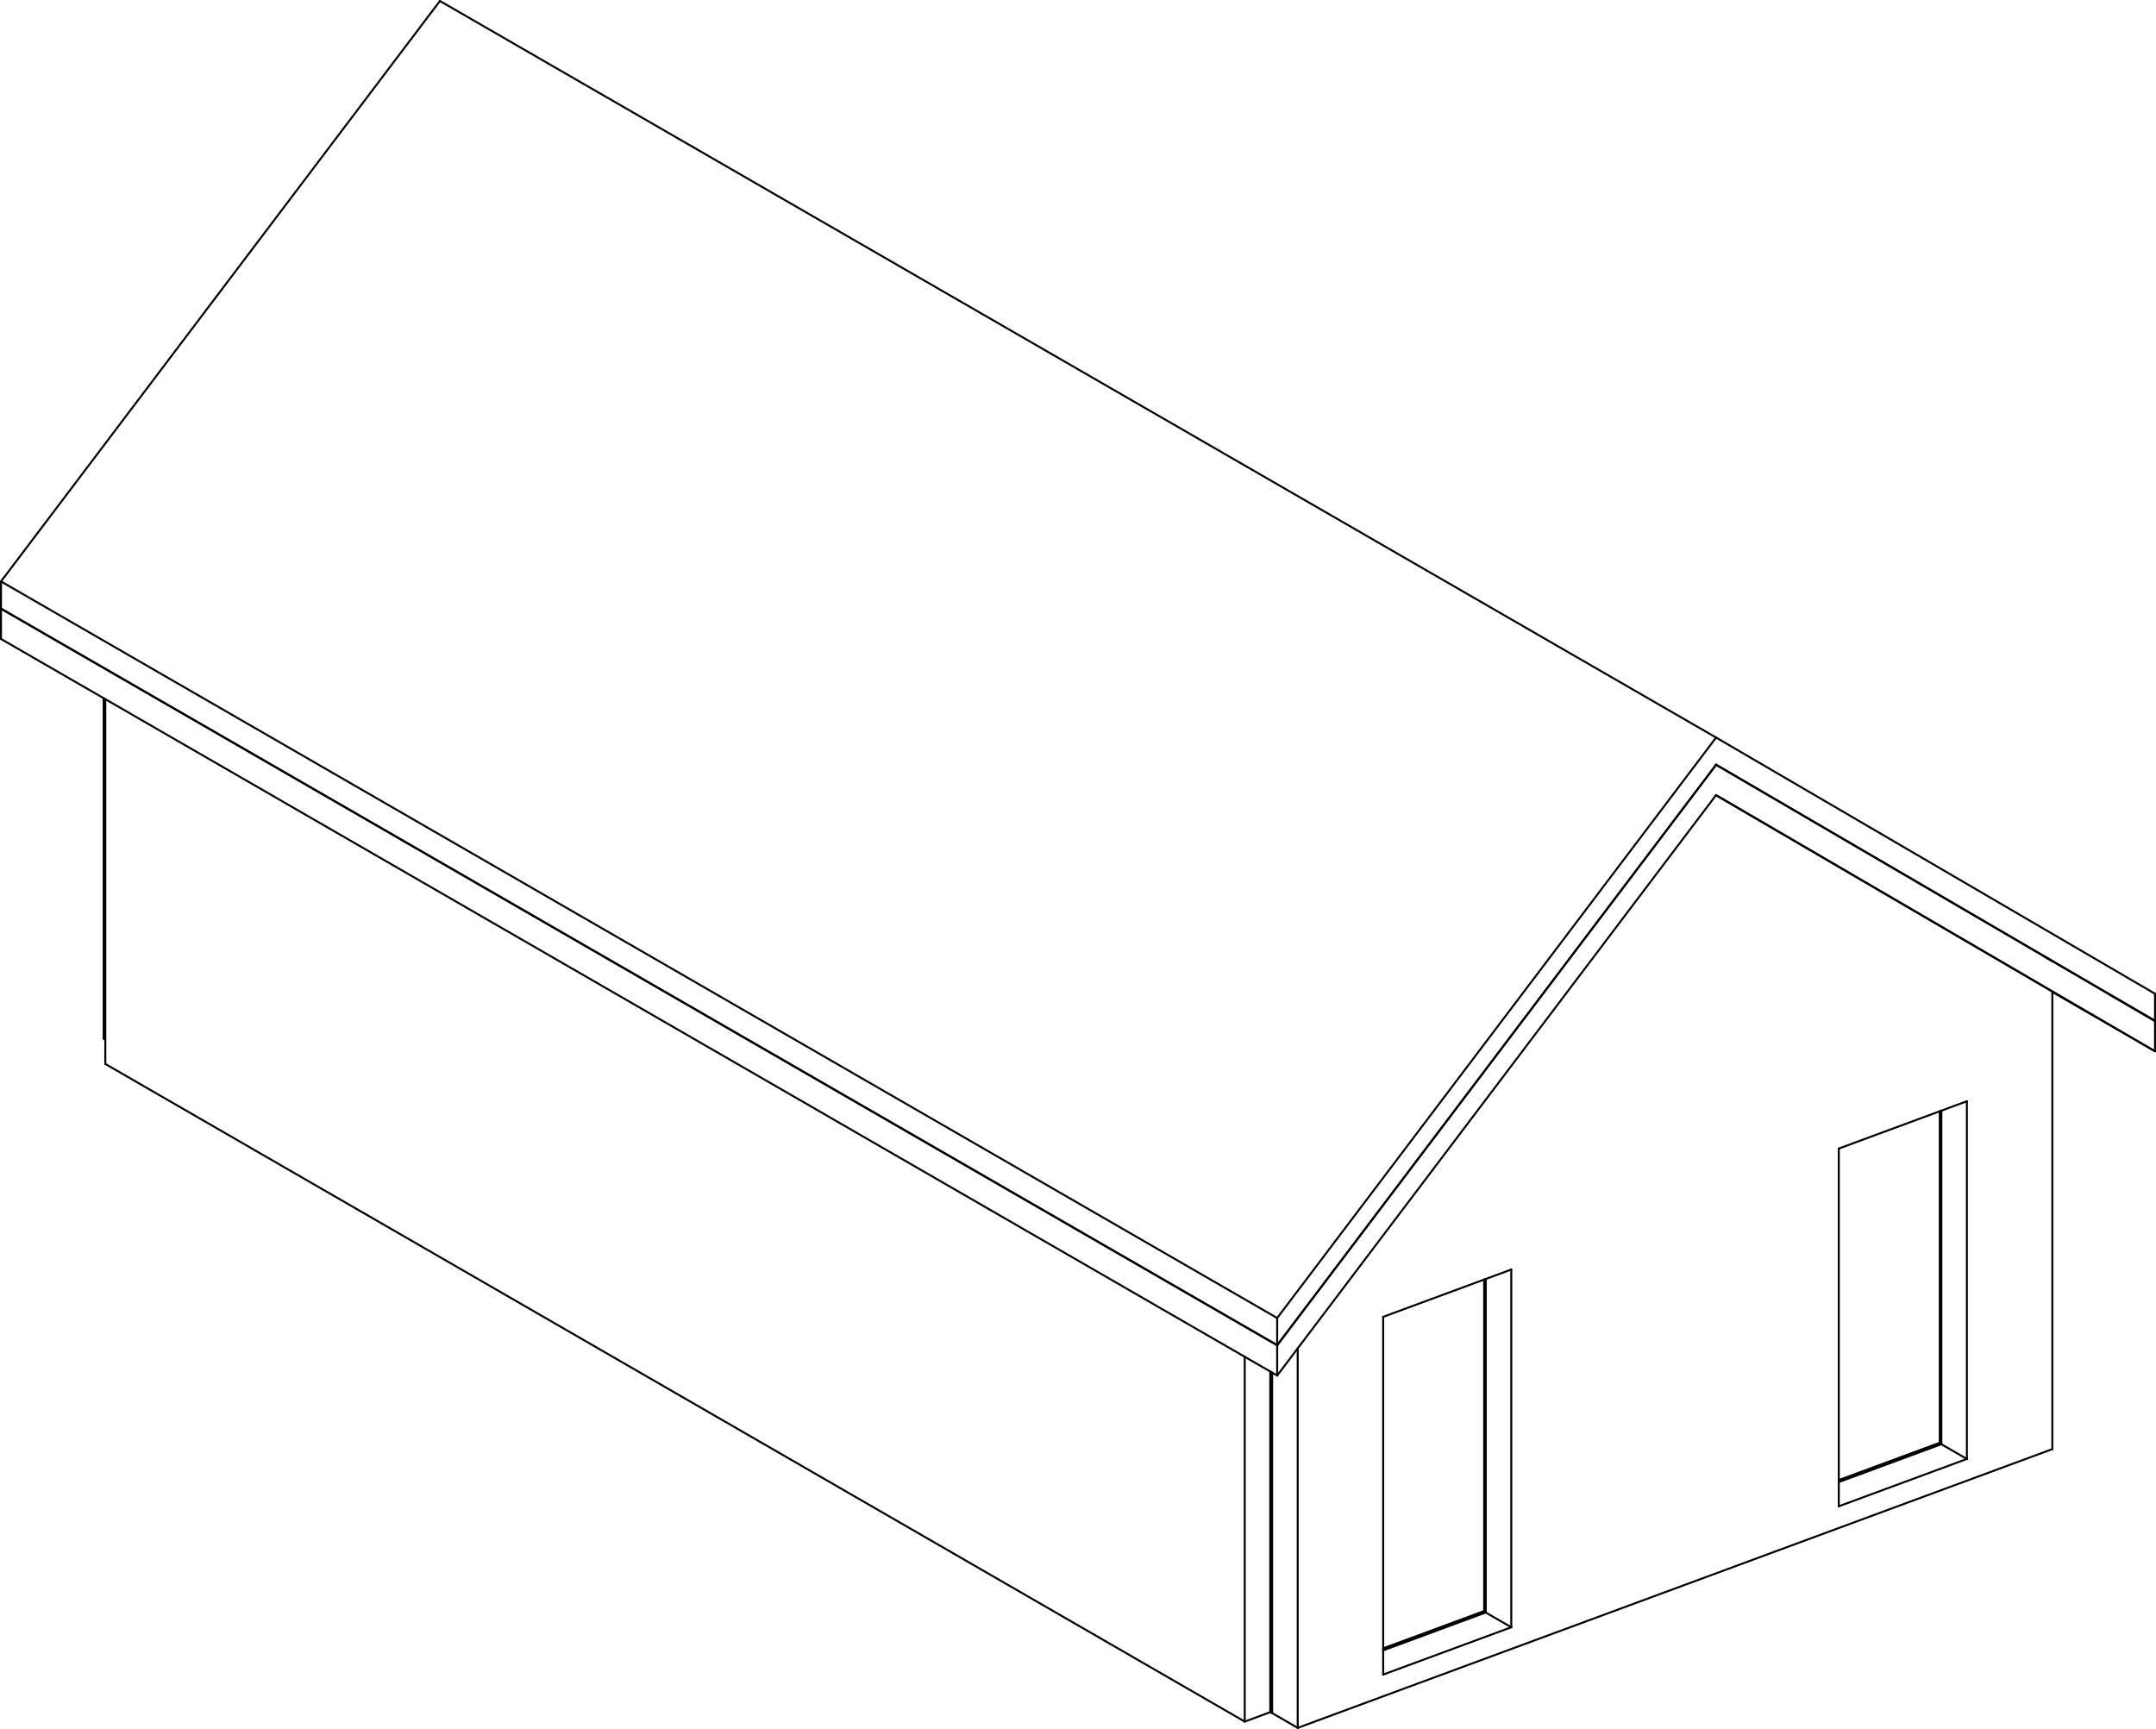
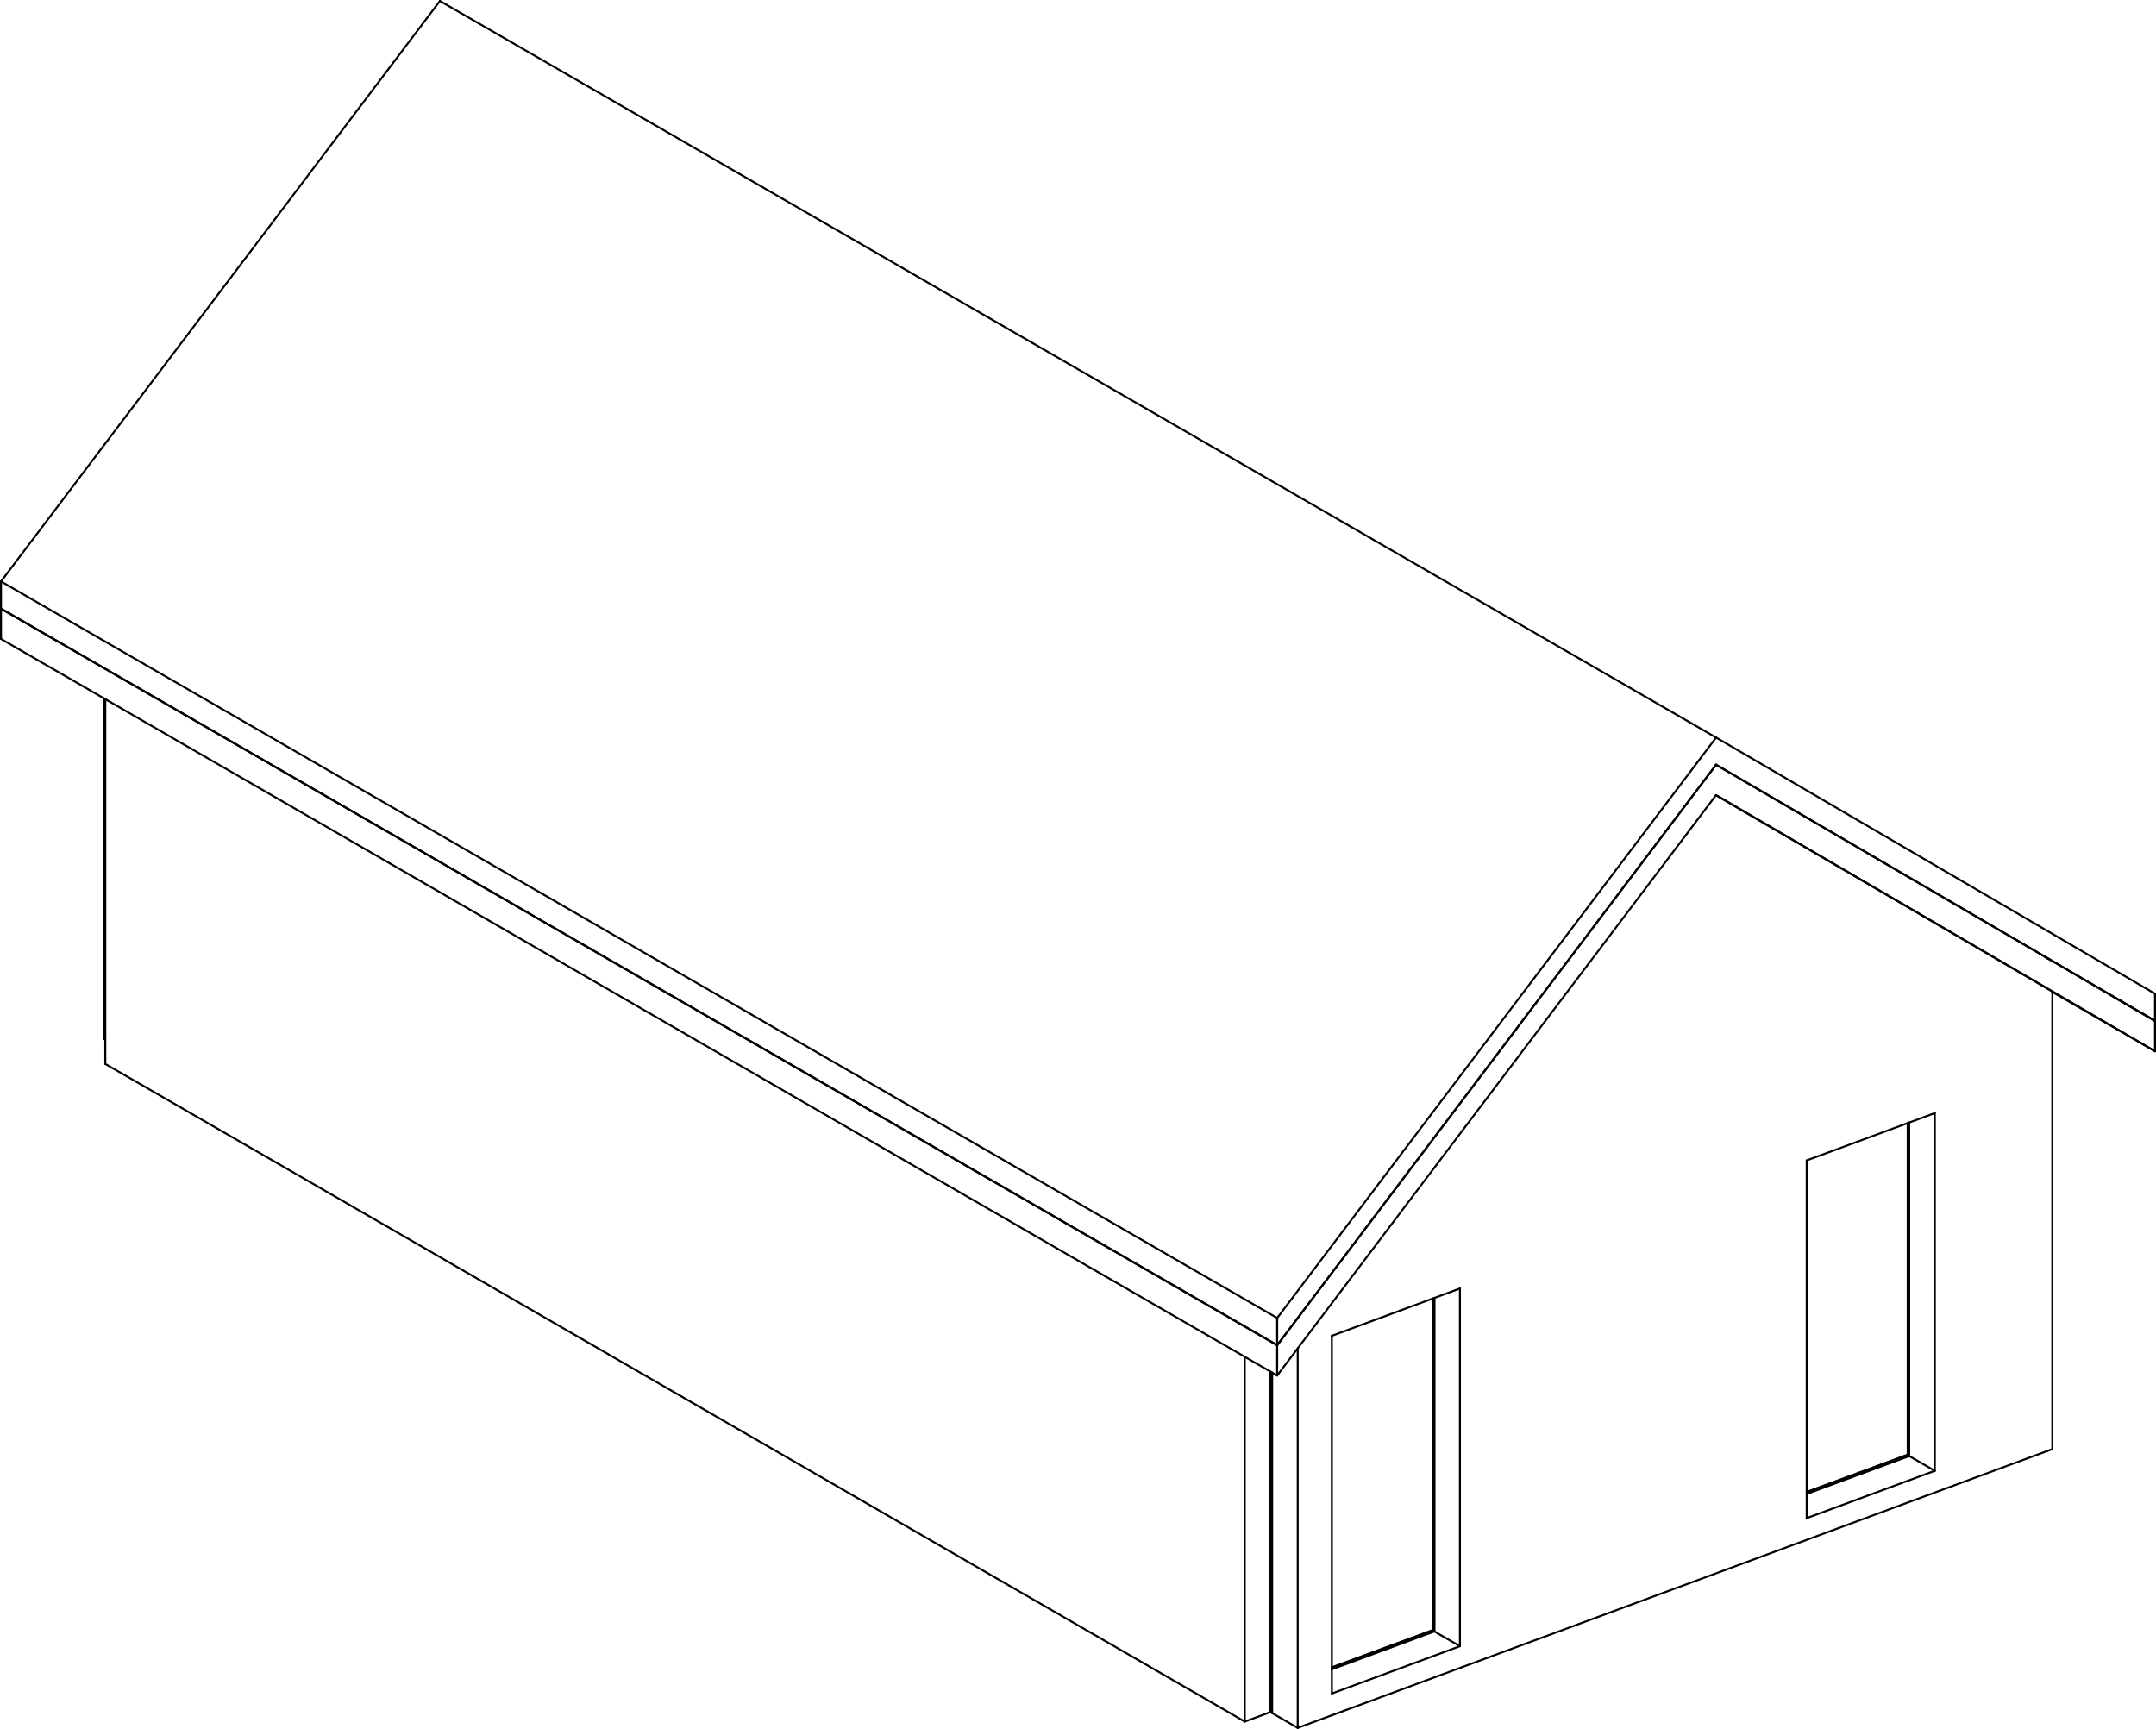
<svg xmlns="http://www.w3.org/2000/svg" width="13118.102mm" height="10519.781mm" viewBox="-6559.051 -4907.972 13118.102 10519.781" version="1.1">
  <g transform="scale(1,-1)" stroke-linecap="round">
    <g fill="none" stroke="rgb(0,0,0)" stroke-width="12.0" id="visible">
-       <line x1="1856.906" y1="-5123.349" x2="2471.294" y2="-4896.391" />
-       <line x1="4628.99" y1="-4099.325" x2="5243.378" y2="-3872.367" />
+       <line x1="1544.559" y1="-5238.732" x2="2158.946" y2="-5011.774" />
+       <line x1="4433.773" y1="-4171.44" x2="5048.161" y2="-3944.481" />
      <line x1="1014.505" y1="-5567.588" x2="1014.505" y2="-3347.936" />
      <line x1="-5918.361" y1="-1565.963" x2="-5918.361" y2="653.689" />
      <line x1="1014.505" y1="-5567.588" x2="-5918.361" y2="-1565.963" />
      <line x1="1169.898" y1="-5510.185" x2="1169.898" y2="-3437.629" />
      <line x1="1014.505" y1="-5567.588" x2="1169.898" y2="-5510.185" />
      <line x1="1170.679" y1="-5509.896" x2="1170.679" y2="-3438.079" />
      <line x1="1170.679" y1="-5509.896" x2="1169.898" y2="-5509.446" />
      <line x1="1170.679" y1="-5509.896" x2="1181.298" y2="-5505.973" />
      <line x1="1336.847" y1="-5605.808" x2="1181.298" y2="-5516.026" />
      <line x1="1336.847" y1="-5605.808" x2="5928.356" y2="-3909.679" />
      <line x1="1336.847" y1="-3296.638" x2="1336.847" y2="-5605.808" />
      <line x1="1181.298" y1="-3444.209" x2="1181.298" y2="-5516.026" />
      <line x1="5928.356" y1="-3909.679" x2="5928.356" y2="-1125.802" />
      <line x1="5928.356" y1="-940.674" x2="5928.356" y2="-940.537" />
      <line x1="5901.242" y1="-924.71" x2="5899.644" y2="-923.914" />
-       <line x1="2636.213" y1="-4993.651" x2="1856.906" y2="-5281.532" />
-       <line x1="2636.213" y1="-4993.651" x2="2636.213" y2="-2816.938" />
-       <line x1="2636.213" y1="-2816.938" x2="1856.906" y2="-3104.818" />
-       <line x1="1856.906" y1="-5281.532" x2="1856.906" y2="-3104.818" />
-       <line x1="5408.297" y1="-3969.628" x2="4628.99" y2="-4257.508" />
-       <line x1="5408.297" y1="-3969.628" x2="5408.297" y2="-1792.914" />
-       <line x1="4628.99" y1="-4257.508" x2="4628.99" y2="-2080.794" />
-       <line x1="5408.297" y1="-1792.914" x2="4628.99" y2="-2080.794" />
-       <line x1="2480.664" y1="-4903.869" x2="1856.906" y2="-5134.289" />
-       <line x1="2480.664" y1="-4903.869" x2="2480.664" y2="-2874.398" />
-       <line x1="5252.748" y1="-3879.845" x2="4628.99" y2="-4110.265" />
-       <line x1="5252.748" y1="-3879.845" x2="5252.748" y2="-1850.375" />
-       <line x1="2636.213" y1="-4993.651" x2="2480.664" y2="-4903.869" />
-       <line x1="5408.297" y1="-3969.628" x2="5252.748" y2="-3879.845" />
+       <line x1="2323.866" y1="-5109.034" x2="1544.559" y2="-5396.915" />
+       <line x1="2323.866" y1="-5109.034" x2="2323.866" y2="-2932.321" />
+       <line x1="1544.559" y1="-5396.915" x2="1544.559" y2="-3220.201" />
+       <line x1="2323.866" y1="-2932.321" x2="1544.559" y2="-3220.201" />
+       <line x1="5213.08" y1="-4041.742" x2="4433.773" y2="-4329.623" />
+       <line x1="5213.08" y1="-4041.742" x2="5213.08" y2="-1865.028" />
+       <line x1="5213.08" y1="-1865.028" x2="4433.773" y2="-2152.909" />
+       <line x1="4433.773" y1="-4329.623" x2="4433.773" y2="-2152.909" />
+       <line x1="2168.317" y1="-5019.252" x2="1544.559" y2="-5249.672" />
+       <line x1="2168.317" y1="-5019.252" x2="2168.317" y2="-2989.781" />
+       <line x1="5057.531" y1="-3951.96" x2="4433.773" y2="-4182.379" />
+       <line x1="5057.531" y1="-3951.96" x2="5057.531" y2="-1922.489" />
+       <line x1="2323.866" y1="-5109.034" x2="2168.317" y2="-5019.252" />
+       <line x1="5213.08" y1="-4041.742" x2="5057.531" y2="-3951.96" />
      <line x1="-5918.361" y1="-1418.129" x2="-5928.356" y2="-1412.359" />
      <line x1="-5928.356" y1="659.458" x2="-5928.356" y2="-1412.359" />
-       <line x1="5252.124" y1="-3878.598" x2="5252.748" y2="-3878.367" />
-       <line x1="5252.124" y1="-3878.598" x2="5252.124" y2="-1850.605" />
-       <line x1="2480.039" y1="-4902.621" x2="2480.664" y2="-4902.391" />
-       <line x1="2480.039" y1="-4902.621" x2="2480.039" y2="-2874.629" />
-       <line x1="5243.378" y1="-3873.55" x2="5243.378" y2="-1853.836" />
-       <line x1="2471.294" y1="-4897.573" x2="2471.294" y2="-2877.86" />
-       <line x1="5243.378" y1="-3873.55" x2="5252.124" y2="-3878.598" />
-       <line x1="2471.294" y1="-4897.573" x2="2480.039" y2="-4902.621" />
+       <line x1="5056.906" y1="-3950.712" x2="5057.531" y2="-3950.481" />
+       <line x1="5056.906" y1="-3950.712" x2="5056.906" y2="-1922.72" />
+       <line x1="2167.692" y1="-5018.004" x2="2168.317" y2="-5017.774" />
+       <line x1="2167.692" y1="-5018.004" x2="2167.692" y2="-2990.012" />
+       <line x1="5048.161" y1="-3945.664" x2="5048.161" y2="-1925.951" />
+       <line x1="2158.946" y1="-5012.956" x2="2158.946" y2="-2993.243" />
+       <line x1="5048.161" y1="-3945.664" x2="5056.906" y2="-3950.712" />
+       <line x1="2158.946" y1="-5012.956" x2="2167.692" y2="-5018.004" />
      <line x1="1211.908" y1="-3278.386" x2="-6553.051" y2="1203.52" />
      <line x1="1211.908" y1="-3278.386" x2="3882.48" y2="253.599" />
      <line x1="-6553.051" y1="1203.52" x2="-6552.117" y2="1204.755" />
      <line x1="3882.48" y1="253.599" x2="3881.546" y2="254.138" />
      <line x1="1211.908" y1="-3461.877" x2="-6553.051" y2="1020.029" />
      <line x1="1211.908" y1="-3461.877" x2="1211.908" y2="-3278.386" />
      <line x1="-6553.051" y1="1020.029" x2="-6553.051" y2="1203.52" />
      <line x1="3882.48" y1="253.599" x2="6553.051" y2="-1305.338" />
      <line x1="6553.051" y1="-1305.338" x2="6553.051" y2="-1488.829" />
      <line x1="6553.051" y1="-1488.829" x2="3882.48" y2="70.108" />
      <line x1="3882.48" y1="70.108" x2="1211.908" y2="-3461.877" />
      <line x1="6553.051" y1="-1488.829" x2="5928.356" y2="-1128.257" />
      <line x1="3881.621" y1="68.972" x2="5928.356" y2="-1125.802" />
      <line x1="1211.908" y1="-3276.612" x2="-6553.051" y2="1205.294" />
      <line x1="1211.908" y1="-3276.612" x2="3882.48" y2="255.373" />
      <line x1="1211.908" y1="-3111.919" x2="-6553.051" y2="1369.988" />
      <line x1="1211.908" y1="-3111.919" x2="1211.908" y2="-3276.612" />
      <line x1="-6553.051" y1="1369.988" x2="-6553.051" y2="1205.294" />
      <line x1="3882.48" y1="255.373" x2="6553.051" y2="-1303.564" />
      <line x1="6553.051" y1="-1303.564" x2="6553.051" y2="-1138.87" />
      <line x1="6553.051" y1="-1138.87" x2="3882.48" y2="420.066" />
      <line x1="3882.48" y1="420.066" x2="1211.908" y2="-3111.919" />
      <line x1="-3882.48" y1="4901.972" x2="-6553.051" y2="1369.988" />
      <line x1="6553.051" y1="-1303.564" x2="6282.212" y2="-1147.237" />
      <line x1="5928.356" y1="-940.537" x2="5901.242" y2="-924.71" />
      <line x1="5901.242" y1="-924.71" x2="5880.282" y2="-912.611" />
      <line x1="3882.48" y1="420.066" x2="-3882.48" y2="4901.972" />
-       <line x1="1856.906" y1="-5122.462" x2="2471.294" y2="-4895.504" />
-       <line x1="4628.99" y1="-4098.438" x2="5243.378" y2="-3871.48" />
+       <line x1="1544.559" y1="-5237.845" x2="2158.946" y2="-5010.887" />
+       <line x1="4433.773" y1="-4170.553" x2="5048.161" y2="-3943.594" />
    </g>
  </g>
</svg>
